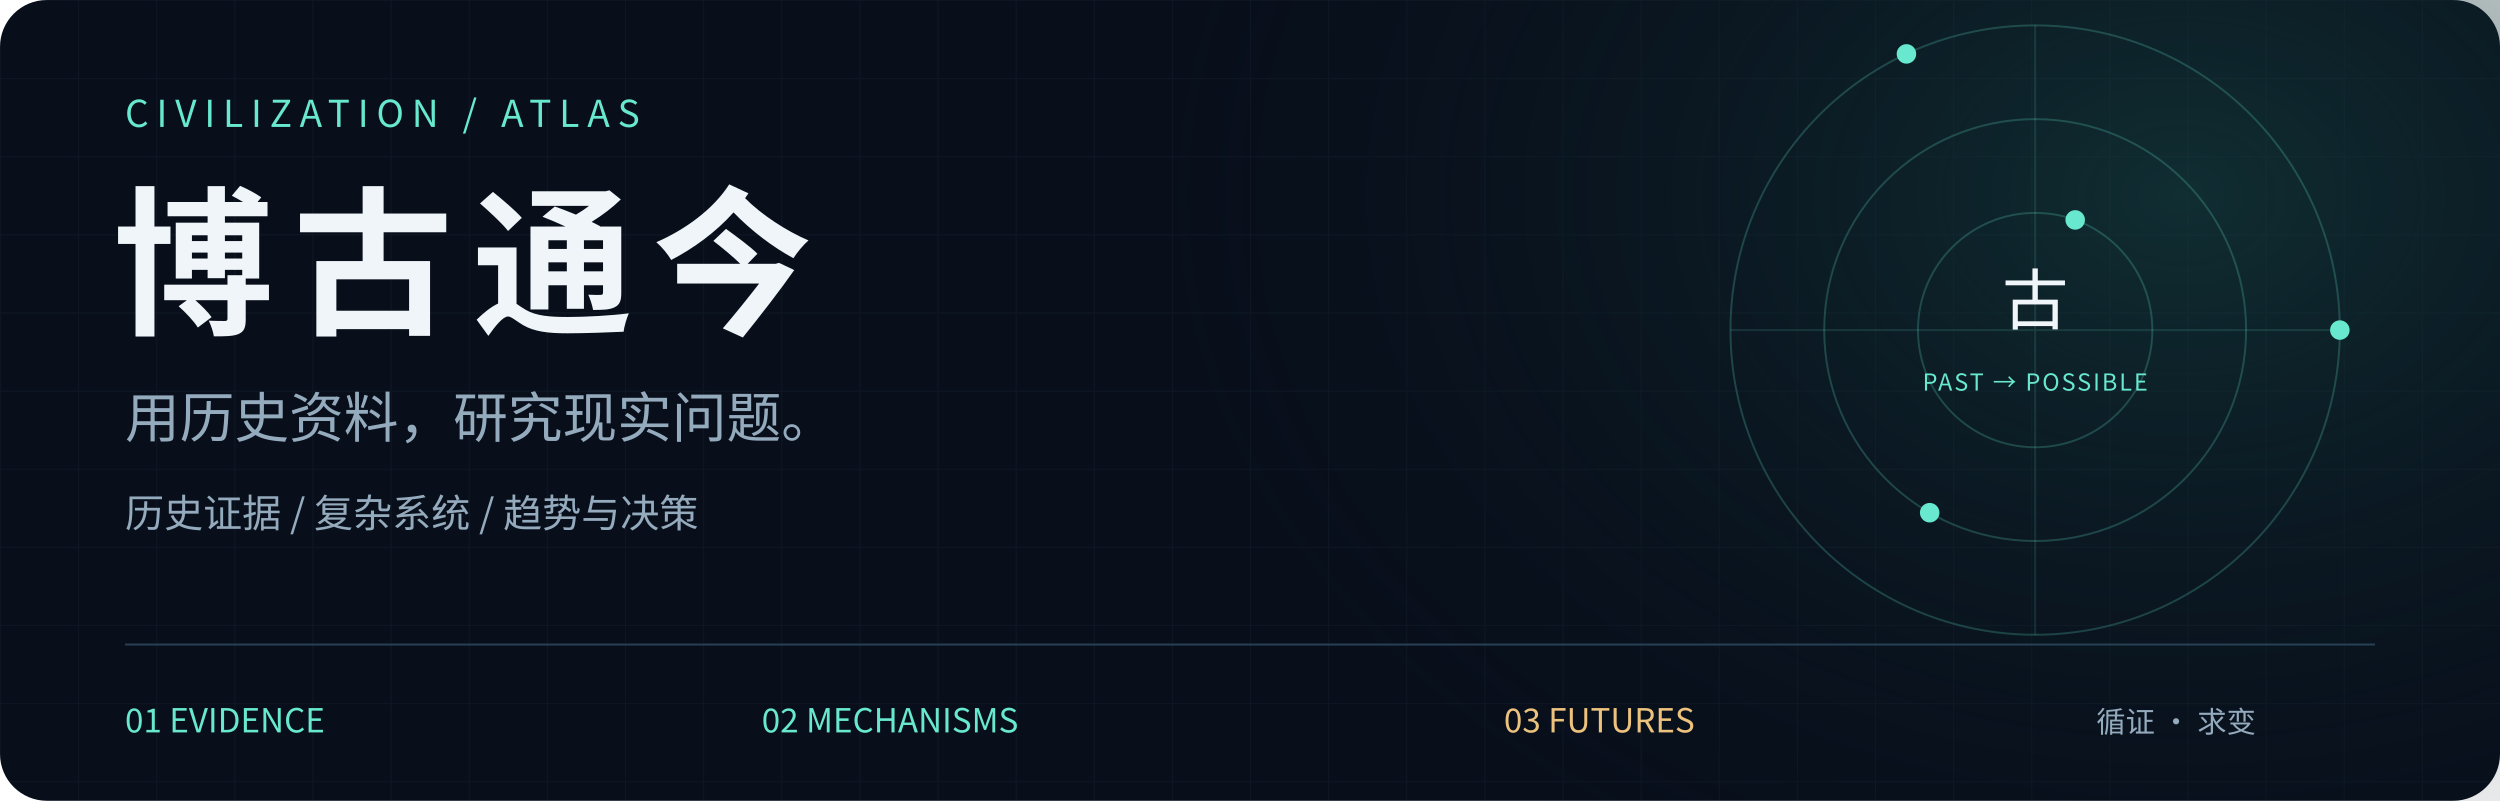
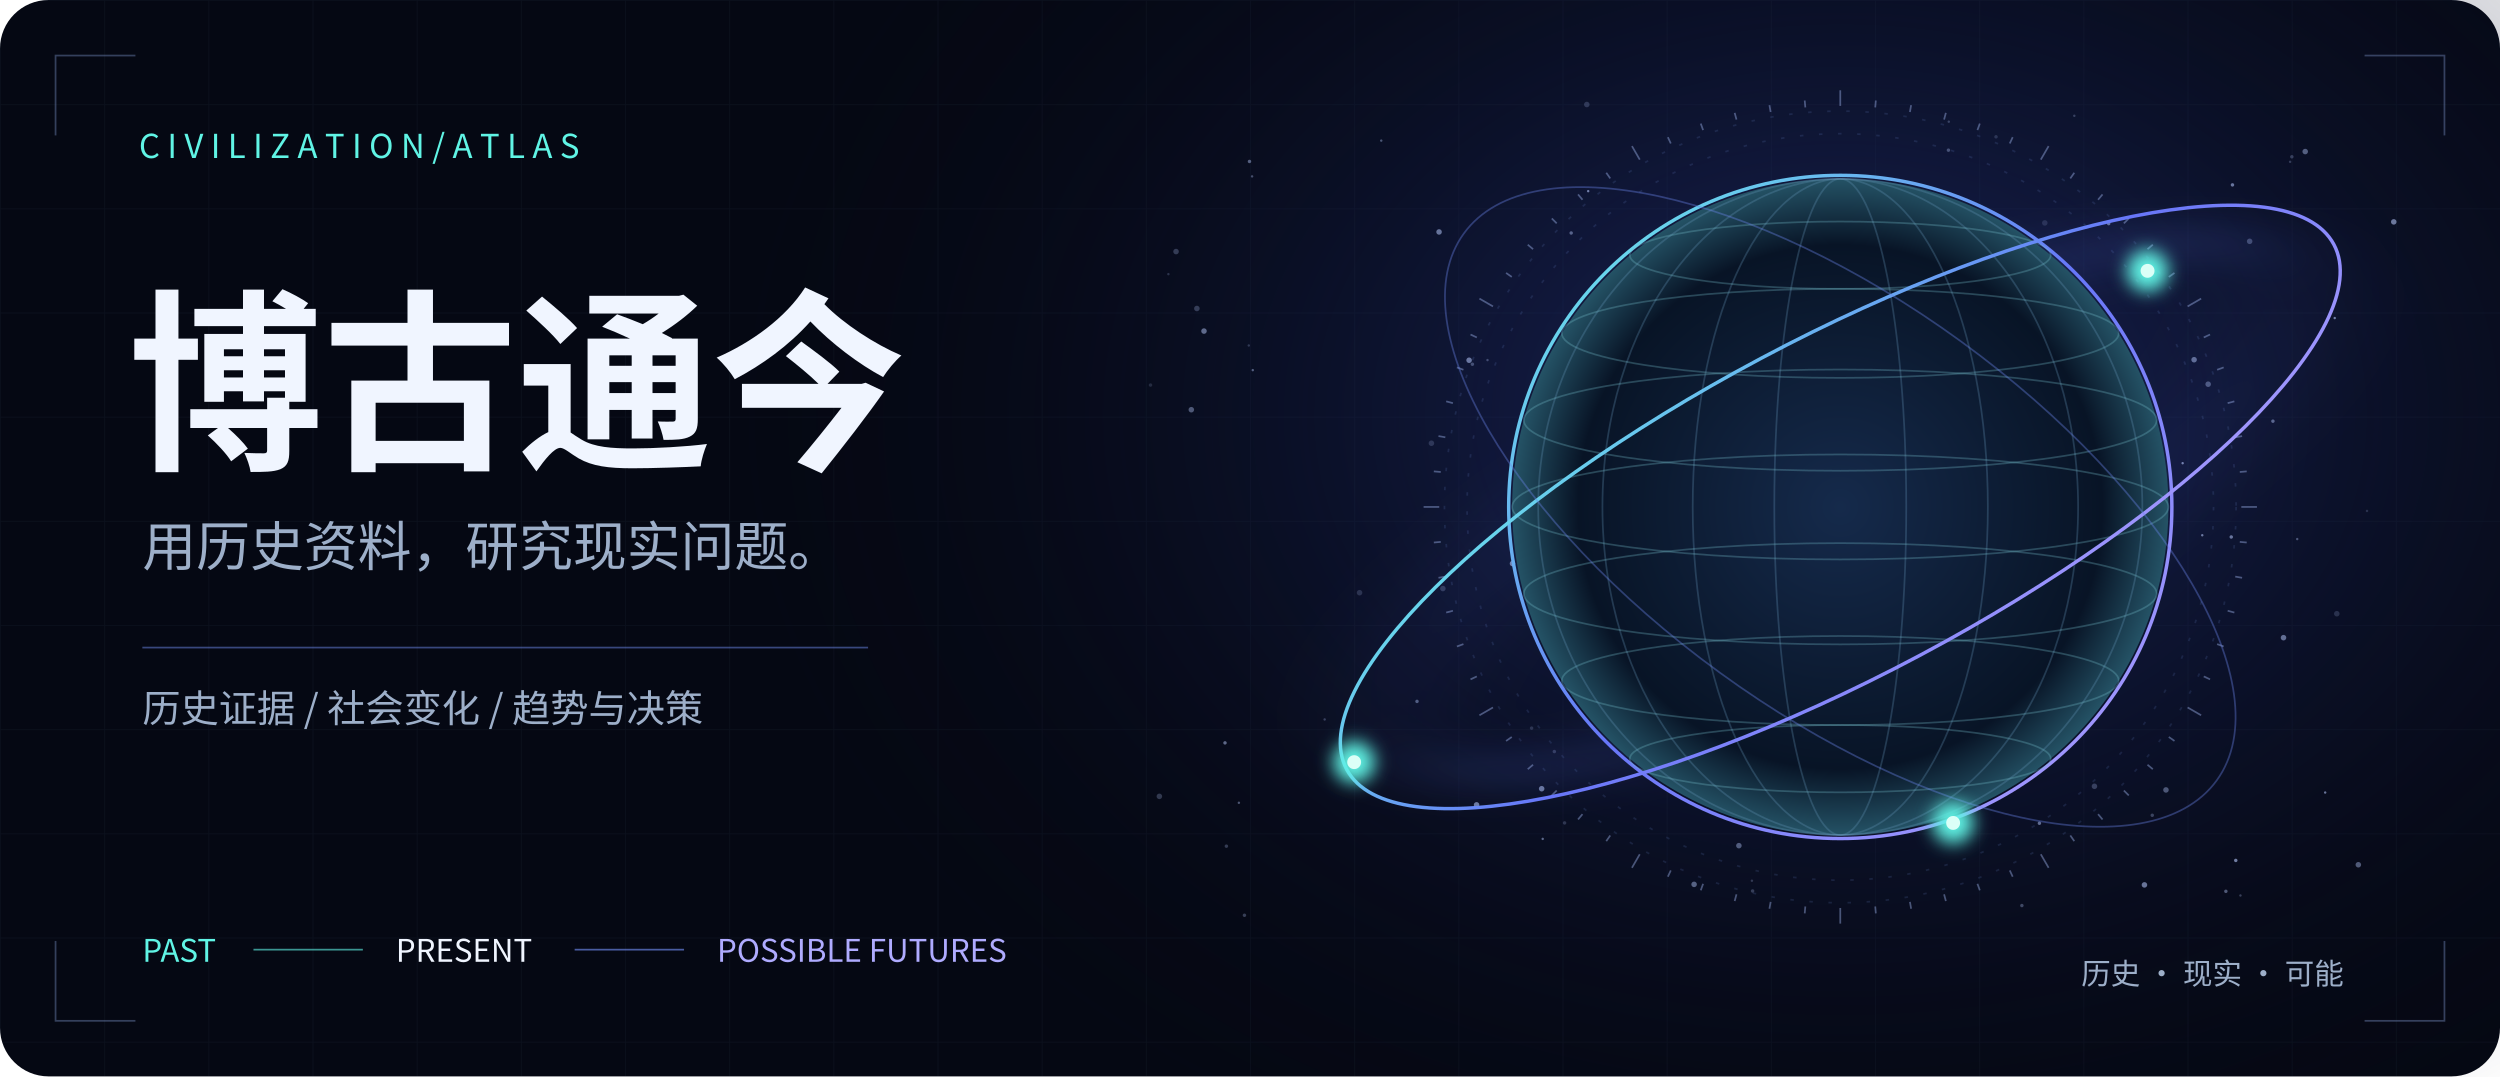
- <svg xmlns="http://www.w3.org/2000/svg" width="1280" height="410" viewBox="0 0 1280 410" role="img" aria-labelledby="title desc">
+ <svg xmlns="http://www.w3.org/2000/svg" width="1440" height="620" viewBox="0 0 1440 620" role="img" aria-labelledby="title desc">
  <defs>
-     <radialGradient id="a">
-       <stop stop-color="#174745" stop-opacity=".55" />
-       <stop offset="1" stop-color="#080f1b" stop-opacity="0" />
+     <radialGradient id="ambient">
+       <stop stop-color="#263789" stop-opacity=".65" />
+       <stop offset="1" stop-color="#050813" stop-opacity="0" />
    </radialGradient>
-     <pattern id="grid" width="40" height="40" patternUnits="userSpaceOnUse">
-       <path d="M40 0H0V40" fill="none" stroke="#8abac9" stroke-opacity=".045" />
+     <radialGradient id="core">
+       <stop stop-color="#152A4B" />
+       <stop offset=".8" stop-color="#081426" />
+       <stop offset="1" stop-color="#245265" />
+     </radialGradient>
+     <linearGradient id="rim" x1="0" y1="0" x2="1" y2="1">
+       <stop stop-color="#69FBE7" />
+       <stop offset=".5" stop-color="#6776F8" />
+       <stop offset="1" stop-color="#B5A2FF" />
+     </linearGradient>
+     <linearGradient id="plate" x1="0" y1="0" x2="1" y2="1">
+       <stop stop-color="#15243A" />
+       <stop offset="1" stop-color="#080E1C" />
+     </linearGradient>
+     <filter id="glow" x="-100%" y="-100%" width="300%" height="300%">
+       <feGaussianBlur stdDeviation="5" />
+     </filter>
+     <filter id="soft" x="-100%" y="-100%" width="300%" height="300%">
+       <feGaussianBlur stdDeviation="24" />
+     </filter>
+     <pattern id="grid" width="60" height="60" patternUnits="userSpaceOnUse">
+       <path d="M60 0H0V60" stroke="#91B7EE" stroke-opacity=".045" fill="none" />
    </pattern>
-     <marker id="arrow" markerWidth="8" markerHeight="8" refX="6" refY="4" orient="auto">
-       <path d="M1 1L6 4L1 7" fill="none" stroke="#67e8cf" stroke-width="1.2" />
+     <marker id="arrow" markerWidth="9" markerHeight="9" refX="7" refY="4" orient="auto">
+       <path d="M1 1L7 4L1 7" stroke="#60F4E5" fill="none" />
    </marker>
  </defs>
-   <rect width="1280" height="410" rx="24" fill="#080f1b" />
-   <rect width="1280" height="410" rx="24" fill="url(#grid)" />
-   <ellipse cx="1120" cy="100" rx="550" ry="400" fill="url(#a)" />
+   <rect width="1440" height="620" rx="28" fill="#050813" />
+   <rect width="1440" height="620" rx="28" fill="url(#grid)" />
+   <ellipse cx="1060" cy="240" rx="650" ry="480" fill="url(#ambient)" />
+   <path d="M32 78V32H78 M1362 32H1408V78 M32 542V588H78 M1362 588H1408V542" stroke="#6478A6" stroke-opacity=".5" fill="none" />
  <g font-family="'PingFang SC','Microsoft YaHei','Noto Sans CJK SC',sans-serif">
-     <text x="64" y="65" fill="#67e8cf" font-size="19" font-weight="500" letter-spacing="4">CIVILIZATION / ATLAS</text>
-     <text x="58" y="165" fill="#eff5f8" font-size="82" font-weight="600" letter-spacing="10">博古通今</text>
-     <text x="64" y="224" fill="#94aabd" font-size="28" font-weight="400">用历史资料，研究现实问题。</text>
-     <text x="64" y="270" fill="#94aabd" font-size="20" font-weight="400">历史证据  /  复杂系统  /  趋势与决策</text>
-     <circle cx="1042" cy="169" r="60" fill="none" stroke="#67e8cf" stroke-opacity=".22" />
-     <circle cx="1042" cy="169" r="108" fill="none" stroke="#67e8cf" stroke-opacity=".22" />
-     <circle cx="1042" cy="169" r="156" fill="none" stroke="#67e8cf" stroke-opacity=".22" />
-     <circle cx="1198.0" cy="169.0" r="5" fill="#67e8cf" />
-     <circle cx="988.0" cy="262.5" r="5" fill="#67e8cf" />
-     <circle cx="976.1" cy="27.6" r="5" fill="#67e8cf" />
-     <circle cx="1062.5" cy="112.6" r="5" fill="#67e8cf" />
-     <path d="M886 169H1198M1042 13V325" stroke="#67e8cf" stroke-opacity=".13" />
-     <text x="1042" y="166" fill="#eff5f8" font-size="34" font-weight="500" text-anchor="middle">古</text>
-     <text x="1042" y="200" fill="#67e8cf" font-size="12" font-weight="400" text-anchor="middle" letter-spacing="1">PAST → POSSIBLE</text>
-     <path d="M64 330H1216" stroke="#284154" />
-     <text x="64" y="375" fill="#67e8cf" font-size="17" font-weight="400">01  EVIDENCE</text>
-     <text x="390" y="375" fill="#67e8cf" font-size="17" font-weight="400">02  MECHANISMS</text>
-     <text x="770" y="375" fill="#ecc27d" font-size="17" font-weight="400">03  FUTURES</text>
-     <text x="1155" y="375" fill="#94aabd" font-size="15" font-weight="400" text-anchor="end">循证 · 求变</text>
+     <circle cx="886.3" cy="349.5" r="0.7" fill="#B9CCFF" opacity="0.27" />
+     <circle cx="763.0" cy="414.4" r="0.7" fill="#B9CCFF" opacity="0.27" />
+     <circle cx="795.6" cy="81.0" r="0.7" fill="#B9CCFF" opacity="0.38" />
+     <circle cx="1243.2" cy="305.2" r="1" fill="#B9CCFF" opacity="0.49" />
+     <circle cx="905.0" cy="134.2" r="1" fill="#B9CCFF" opacity="0.42" />
+     <circle cx="933.6" cy="332.0" r="0.7" fill="#B9CCFF" opacity="0.29" />
+     <circle cx="1257.2" cy="266.8" r="0.7" fill="#B9CCFF" opacity="0.59" />
+     <circle cx="1134.7" cy="173.6" r="0.7" fill="#B9CCFF" opacity="0.22" />
+     <circle cx="1239.7" cy="469.6" r="1" fill="#B9CCFF" opacity="0.28" />
+     <circle cx="662.7" cy="221.8" r="1" fill="#B9CCFF" opacity="0.16" />
+     <circle cx="721.2" cy="101.6" r="0.7" fill="#B9CCFF" opacity="0.34" />
+     <circle cx="1010.6" cy="323.7" r="1" fill="#B9CCFF" opacity="0.28" />
+     <circle cx="719.3" cy="199.0" r="0.7" fill="#B9CCFF" opacity="0.22" />
+     <circle cx="972.2" cy="314.4" r="1" fill="#B9CCFF" opacity="0.19" />
+     <circle cx="1198.3" cy="351.4" r="1.6" fill="#B9CCFF" opacity="0.27" />
+     <circle cx="1194.8" cy="66.7" r="0.7" fill="#B9CCFF" opacity="0.25" />
+     <circle cx="888.0" cy="454.3" r="1.6" fill="#B9CCFF" opacity="0.54" />
+     <circle cx="1344.8" cy="183.2" r="0.7" fill="#B9CCFF" opacity="0.59" />
+     <circle cx="1014.8" cy="277.0" r="0.7" fill="#B9CCFF" opacity="0.56" />
+     <circle cx="716.8" cy="527.2" r="1" fill="#B9CCFF" opacity="0.28" />
+     <circle cx="991.1" cy="466.0" r="1" fill="#B9CCFF" opacity="0.32" />
+     <circle cx="1175.4" cy="351.1" r="1.6" fill="#B9CCFF" opacity="0.54" />
+     <circle cx="1009.5" cy="513.2" r="1" fill="#B9CCFF" opacity="0.25" />
+     <circle cx="871.2" cy="324.6" r="1.6" fill="#B9CCFF" opacity="0.58" />
+     <circle cx="1149.7" cy="78.8" r="1" fill="#B9CCFF" opacity="0.18" />
+     <circle cx="831.1" cy="339.0" r="1.6" fill="#B9CCFF" opacity="0.22" />
+     <circle cx="976.2" cy="327.8" r="1" fill="#B9CCFF" opacity="0.42" />
+     <circle cx="686.2" cy="236.0" r="1.6" fill="#B9CCFF" opacity="0.39" />
+     <circle cx="1110.5" cy="201.0" r="1.6" fill="#B9CCFF" opacity="0.40" />
+     <circle cx="1209.8" cy="396.5" r="1.6" fill="#B9CCFF" opacity="0.16" />
+     <circle cx="846.2" cy="207.5" r="1.6" fill="#B9CCFF" opacity="0.54" />
+     <circle cx="915.6" cy="328.2" r="1.6" fill="#B9CCFF" opacity="0.35" />
+     <circle cx="992.9" cy="408.6" r="1" fill="#B9CCFF" opacity="0.37" />
+     <circle cx="1001.6" cy="487.1" r="1.6" fill="#B9CCFF" opacity="0.41" />
+     <circle cx="1309.2" cy="242.6" r="1" fill="#B9CCFF" opacity="0.45" />
+     <circle cx="979.2" cy="347.1" r="0.7" fill="#B9CCFF" opacity="0.18" />
+     <circle cx="706.4" cy="487.4" r="1" fill="#B9CCFF" opacity="0.26" />
+     <circle cx="1124.3" cy="135.7" r="1" fill="#B9CCFF" opacity="0.49" />
+     <circle cx="914.0" cy="60.2" r="1.6" fill="#B9CCFF" opacity="0.21" />
+     <circle cx="1177.8" cy="128.4" r="1.6" fill="#B9CCFF" opacity="0.15" />
+     <circle cx="1363.4" cy="294.3" r="0.7" fill="#B9CCFF" opacity="0.18" />
+     <circle cx="1285.9" cy="106.5" r="1" fill="#B9CCFF" opacity="0.54" />
+     <circle cx="1282.1" cy="513.4" r="1" fill="#B9CCFF" opacity="0.40" />
+     <circle cx="888.6" cy="483.2" r="0.7" fill="#B9CCFF" opacity="0.47" />
+     <circle cx="914.6" cy="187.6" r="1.6" fill="#B9CCFF" opacity="0.49" />
+     <circle cx="1285.2" cy="309.3" r="1" fill="#B9CCFF" opacity="0.53" />
+     <circle cx="693.5" cy="190.7" r="1.6" fill="#B9CCFF" opacity="0.48" />
+     <circle cx="1118.4" cy="382.6" r="1" fill="#B9CCFF" opacity="0.50" />
+     <circle cx="689.4" cy="177.7" r="1.6" fill="#B9CCFF" opacity="0.25" />
+     <circle cx="856.8" cy="207.4" r="0.7" fill="#B9CCFF" opacity="0.30" />
+     <circle cx="1084.9" cy="357.9" r="1" fill="#B9CCFF" opacity="0.55" />
+     <circle cx="1032.0" cy="446.0" r="1.6" fill="#B9CCFF" opacity="0.45" />
+     <circle cx="1052.2" cy="107.8" r="1" fill="#B9CCFF" opacity="0.57" />
+     <circle cx="1235.2" cy="509.7" r="1.6" fill="#B9CCFF" opacity="0.54" />
+     <circle cx="1106.7" cy="285.3" r="1.6" fill="#B9CCFF" opacity="0.40" />
+     <circle cx="1206.4" cy="452.9" r="1.6" fill="#B9CCFF" opacity="0.26" />
+     <circle cx="1122.3" cy="86.5" r="1" fill="#B9CCFF" opacity="0.33" />
+     <circle cx="713.6" cy="462.4" r="0.7" fill="#B9CCFF" opacity="0.39" />
+     <circle cx="824.5" cy="255.3" r="1.6" fill="#B9CCFF" opacity="0.19" />
+     <circle cx="1315.3" cy="367.3" r="1.6" fill="#B9CCFF" opacity="0.50" />
+     <circle cx="783.1" cy="341.4" r="1.6" fill="#B9CCFF" opacity="0.18" />
+     <circle cx="1271.9" cy="221.3" r="1.6" fill="#B9CCFF" opacity="0.37" />
+     <circle cx="1061.0" cy="238.7" r="0.7" fill="#B9CCFF" opacity="0.50" />
+     <circle cx="933.4" cy="319.6" r="1" fill="#B9CCFF" opacity="0.26" />
+     <circle cx="816.2" cy="404.0" r="1" fill="#B9CCFF" opacity="0.41" />
+     <circle cx="721.6" cy="213.2" r="0.7" fill="#B9CCFF" opacity="0.42" />
+     <circle cx="828.9" cy="133.6" r="1.6" fill="#B9CCFF" opacity="0.52" />
+     <circle cx="1295.8" cy="139.0" r="1.6" fill="#B9CCFF" opacity="0.30" />
+     <circle cx="1247.6" cy="455.0" r="1.6" fill="#B9CCFF" opacity="0.38" />
+     <circle cx="1009.1" cy="507.3" r="0.7" fill="#B9CCFF" opacity="0.23" />
+     <circle cx="848.1" cy="209.8" r="1" fill="#B9CCFF" opacity="0.32" />
+     <circle cx="1038.2" cy="359.3" r="0.7" fill="#B9CCFF" opacity="0.29" />
+     <circle cx="1153.6" cy="189.0" r="1.6" fill="#B9CCFF" opacity="0.26" />
+     <circle cx="850.5" cy="463.6" r="1.6" fill="#B9CCFF" opacity="0.57" />
+     <circle cx="962.4" cy="313.4" r="0.7" fill="#B9CCFF" opacity="0.38" />
+     <circle cx="1339.3" cy="456.5" r="0.7" fill="#B9CCFF" opacity="0.54" />
+     <circle cx="1323.2" cy="310.5" r="0.7" fill="#B9CCFF" opacity="0.36" />
+     <circle cx="975.8" cy="509.4" r="1.6" fill="#B9CCFF" opacity="0.44" />
+     <circle cx="1025.2" cy="267.6" r="1" fill="#B9CCFF" opacity="0.46" />
+     <circle cx="705.6" cy="427.9" r="1" fill="#B9CCFF" opacity="0.48" />
+     <circle cx="673.0" cy="157.9" r="0.7" fill="#B9CCFF" opacity="0.20" />
+     <circle cx="1319.1" cy="93.2" r="0.7" fill="#B9CCFF" opacity="0.24" />
+     <circle cx="1132.9" cy="449.7" r="0.7" fill="#B9CCFF" opacity="0.57" />
+     <circle cx="917.0" cy="283.4" r="0.7" fill="#B9CCFF" opacity="0.59" />
+     <circle cx="1290.5" cy="515.8" r="0.7" fill="#B9CCFF" opacity="0.27" />
+     <circle cx="1148.1" cy="173.0" r="1.6" fill="#B9CCFF" opacity="0.44" />
+     <circle cx="1287.8" cy="495.6" r="1" fill="#B9CCFF" opacity="0.59" />
+     <circle cx="1346.0" cy="353.5" r="1.6" fill="#B9CCFF" opacity="0.18" />
+     <circle cx="719.7" cy="93.0" r="1" fill="#B9CCFF" opacity="0.43" />
+     <circle cx="1031.4" cy="454.3" r="1" fill="#B9CCFF" opacity="0.28" />
+     <circle cx="914.8" cy="110.1" r="0.7" fill="#B9CCFF" opacity="0.58" />
+     <circle cx="882.2" cy="419.4" r="1" fill="#B9CCFF" opacity="0.19" />
+     <circle cx="1022.4" cy="429.5" r="0.7" fill="#B9CCFF" opacity="0.25" />
+     <circle cx="926.6" cy="344.9" r="0.7" fill="#B9CCFF" opacity="0.57" />
+     <circle cx="677.4" cy="144.9" r="1.6" fill="#B9CCFF" opacity="0.25" />
+     <circle cx="915.8" cy="387.6" r="1.6" fill="#B9CCFF" opacity="0.23" />
+     <circle cx="901.2" cy="474.0" r="1" fill="#B9CCFF" opacity="0.21" />
+     <circle cx="1218.1" cy="399.2" r="0.7" fill="#B9CCFF" opacity="0.49" />
+     <circle cx="1238.1" cy="258.3" r="1.6" fill="#B9CCFF" opacity="0.22" />
+     <circle cx="973.6" cy="428.8" r="1.6" fill="#B9CCFF" opacity="0.23" />
+     <circle cx="1263.8" cy="207.2" r="1.6" fill="#B9CCFF" opacity="0.48" />
+     <circle cx="1149.6" cy="272.4" r="0.7" fill="#B9CCFF" opacity="0.16" />
+     <circle cx="1174.7" cy="474.2" r="1" fill="#B9CCFF" opacity="0.49" />
+     <circle cx="1164.6" cy="521.6" r="1" fill="#B9CCFF" opacity="0.31" />
+     <circle cx="1320.1" cy="90.3" r="1" fill="#B9CCFF" opacity="0.25" />
+     <circle cx="1122.5" cy="70.1" r="0.7" fill="#B9CCFF" opacity="0.25" />
+     <circle cx="667.8" cy="458.7" r="1.6" fill="#B9CCFF" opacity="0.24" />
+     <circle cx="1358.4" cy="498.1" r="1.6" fill="#B9CCFF" opacity="0.41" />
+     <circle cx="1378.8" cy="127.8" r="1.6" fill="#B9CCFF" opacity="0.55" />
+     <circle cx="1327.8" cy="87.3" r="1.6" fill="#B9CCFF" opacity="0.42" />
+     <circle cx="1195.3" cy="262.8" r="0.7" fill="#B9CCFF" opacity="0.43" />
+     <circle cx="1214.6" cy="128.8" r="1" fill="#B9CCFF" opacity="0.52" />
+     <circle cx="942.8" cy="356.8" r="1" fill="#B9CCFF" opacity="0.36" />
+     <circle cx="895.3" cy="432.9" r="1" fill="#B9CCFF" opacity="0.23" />
+     <circle cx="1268.5" cy="308.3" r="0.7" fill="#B9CCFF" opacity="0.55" />
+     <g transform="translate(1060 292)">
+       <ellipse rx="288" ry="84" transform="rotate(-28)" fill="none" stroke="#667FFF" stroke-width="16" opacity=".18" filter="url(#soft)" />
+       <circle r="189" fill="url(#core)" />
+       <circle r="191" fill="none" stroke="url(#rim)" stroke-width="2" />
+       <ellipse rx="38" ry="189" fill="none" stroke="#6999BE" stroke-opacity=".28" />
+       <ellipse rx="85" ry="189" fill="none" stroke="#6999BE" stroke-opacity=".28" />
+       <ellipse rx="137" ry="189" fill="none" stroke="#6999BE" stroke-opacity=".28" />
+       <ellipse rx="174" ry="189" fill="none" stroke="#6999BE" stroke-opacity=".28" />
+       <ellipse cy="-145" rx="121.227" ry="19.396" fill="none" stroke="#76BFCB" stroke-opacity=".3" />
+       <ellipse cy="-100" rx="160.378" ry="25.66" fill="none" stroke="#76BFCB" stroke-opacity=".3" />
+       <ellipse cy="-50" rx="182.266" ry="29.163" fill="none" stroke="#76BFCB" stroke-opacity=".3" />
+       <ellipse cy="0" rx="189.0" ry="30.24" fill="none" stroke="#76BFCB" stroke-opacity=".3" />
+       <ellipse cy="50" rx="182.266" ry="29.163" fill="none" stroke="#76BFCB" stroke-opacity=".3" />
+       <ellipse cy="100" rx="160.378" ry="25.66" fill="none" stroke="#76BFCB" stroke-opacity=".3" />
+       <ellipse cy="145" rx="121.227" ry="19.396" fill="none" stroke="#76BFCB" stroke-opacity=".3" />
+       <circle r="215" fill="none" stroke="#708CD4" stroke-opacity=".16" stroke-dasharray="2 9" />
+       <circle r="228" fill="none" stroke="#708CD4" stroke-opacity=".16" stroke-dasharray="2 9" />
+       <path d="M231.0 0.0L240.0 0.0" fill="none" stroke="#ABC2FC" stroke-opacity="0.4" stroke-width="1" />
+       <path d="M230.121 20.133L234.106 20.482" fill="none" stroke="#ABC2FC" stroke-opacity="0.4" stroke-width="1" />
+       <path d="M227.491 40.113L231.43 40.807" fill="none" stroke="#ABC2FC" stroke-opacity="0.4" stroke-width="1" />
+       <path d="M223.129 59.787L226.993 60.822" fill="none" stroke="#ABC2FC" stroke-opacity="0.4" stroke-width="1" />
+       <path d="M217.069 79.007L220.828 80.375" fill="none" stroke="#ABC2FC" stroke-opacity="0.4" stroke-width="1" />
+       <path d="M209.357 97.625L212.982 99.315" fill="none" stroke="#ABC2FC" stroke-opacity="0.4" stroke-width="1" />
+       <path d="M200.052 115.5L207.846 120" fill="none" stroke="#ABC2FC" stroke-opacity="0.4" stroke-width="1" />
+       <path d="M189.224 132.496L192.501 134.79" fill="none" stroke="#ABC2FC" stroke-opacity="0.4" stroke-width="1" />
+       <path d="M176.956 148.484L180.02 151.055" fill="none" stroke="#ABC2FC" stroke-opacity="0.4" stroke-width="1" />
+       <path d="M163.342 163.342L166.17 166.17" fill="none" stroke="#ABC2FC" stroke-opacity="0.4" stroke-width="1" />
+       <path d="M148.484 176.956L151.055 180.02" fill="none" stroke="#ABC2FC" stroke-opacity="0.4" stroke-width="1" />
+       <path d="M132.496 189.224L134.79 192.501" fill="none" stroke="#ABC2FC" stroke-opacity="0.4" stroke-width="1" />
+       <path d="M115.5 200.052L120 207.846" fill="none" stroke="#ABC2FC" stroke-opacity="0.4" stroke-width="1" />
+       <path d="M97.625 209.357L99.315 212.982" fill="none" stroke="#ABC2FC" stroke-opacity="0.4" stroke-width="1" />
+       <path d="M79.007 217.069L80.375 220.828" fill="none" stroke="#ABC2FC" stroke-opacity="0.4" stroke-width="1" />
+       <path d="M59.787 223.129L60.822 226.993" fill="none" stroke="#ABC2FC" stroke-opacity="0.4" stroke-width="1" />
+       <path d="M40.113 227.491L40.807 231.43" fill="none" stroke="#ABC2FC" stroke-opacity="0.4" stroke-width="1" />
+       <path d="M20.133 230.121L20.482 234.106" fill="none" stroke="#ABC2FC" stroke-opacity="0.4" stroke-width="1" />
+       <path d="M1.414467053015193e-14 231.0L1.469576158976824e-14 240.0" fill="none" stroke="#ABC2FC" stroke-opacity="0.4" stroke-width="1" />
+       <path d="M-20.133 230.121L-20.482 234.106" fill="none" stroke="#ABC2FC" stroke-opacity="0.4" stroke-width="1" />
+       <path d="M-40.113 227.491L-40.807 231.43" fill="none" stroke="#ABC2FC" stroke-opacity="0.4" stroke-width="1" />
+       <path d="M-59.787 223.129L-60.822 226.993" fill="none" stroke="#ABC2FC" stroke-opacity="0.4" stroke-width="1" />
+       <path d="M-79.007 217.069L-80.375 220.828" fill="none" stroke="#ABC2FC" stroke-opacity="0.4" stroke-width="1" />
+       <path d="M-97.625 209.357L-99.315 212.982" fill="none" stroke="#ABC2FC" stroke-opacity="0.4" stroke-width="1" />
+       <path d="M-115.5 200.052L-120 207.846" fill="none" stroke="#ABC2FC" stroke-opacity="0.4" stroke-width="1" />
+       <path d="M-132.496 189.224L-134.79 192.501" fill="none" stroke="#ABC2FC" stroke-opacity="0.4" stroke-width="1" />
+       <path d="M-148.484 176.956L-151.055 180.02" fill="none" stroke="#ABC2FC" stroke-opacity="0.4" stroke-width="1" />
+       <path d="M-163.342 163.342L-166.17 166.17" fill="none" stroke="#ABC2FC" stroke-opacity="0.4" stroke-width="1" />
+       <path d="M-176.956 148.484L-180.02 151.055" fill="none" stroke="#ABC2FC" stroke-opacity="0.4" stroke-width="1" />
+       <path d="M-189.224 132.496L-192.501 134.79" fill="none" stroke="#ABC2FC" stroke-opacity="0.4" stroke-width="1" />
+       <path d="M-200.052 115.5L-207.846 120" fill="none" stroke="#ABC2FC" stroke-opacity="0.4" stroke-width="1" />
+       <path d="M-209.357 97.625L-212.982 99.315" fill="none" stroke="#ABC2FC" stroke-opacity="0.4" stroke-width="1" />
+       <path d="M-217.069 79.007L-220.828 80.375" fill="none" stroke="#ABC2FC" stroke-opacity="0.4" stroke-width="1" />
+       <path d="M-223.129 59.787L-226.993 60.822" fill="none" stroke="#ABC2FC" stroke-opacity="0.4" stroke-width="1" />
+       <path d="M-227.491 40.113L-231.43 40.807" fill="none" stroke="#ABC2FC" stroke-opacity="0.4" stroke-width="1" />
+       <path d="M-230.121 20.133L-234.106 20.482" fill="none" stroke="#ABC2FC" stroke-opacity="0.4" stroke-width="1" />
+       <path d="M-231.0 2.828934106030386e-14L-240.0 2.939152317953648e-14" fill="none" stroke="#ABC2FC" stroke-opacity="0.4" stroke-width="1" />
+       <path d="M-230.121 -20.133L-234.106 -20.482" fill="none" stroke="#ABC2FC" stroke-opacity="0.4" stroke-width="1" />
+       <path d="M-227.491 -40.113L-231.43 -40.807" fill="none" stroke="#ABC2FC" stroke-opacity="0.4" stroke-width="1" />
+       <path d="M-223.129 -59.787L-226.993 -60.822" fill="none" stroke="#ABC2FC" stroke-opacity="0.4" stroke-width="1" />
+       <path d="M-217.069 -79.007L-220.828 -80.375" fill="none" stroke="#ABC2FC" stroke-opacity="0.4" stroke-width="1" />
+       <path d="M-209.357 -97.625L-212.982 -99.315" fill="none" stroke="#ABC2FC" stroke-opacity="0.4" stroke-width="1" />
+       <path d="M-200.052 -115.5L-207.846 -120" fill="none" stroke="#ABC2FC" stroke-opacity="0.4" stroke-width="1" />
+       <path d="M-189.224 -132.496L-192.501 -134.79" fill="none" stroke="#ABC2FC" stroke-opacity="0.4" stroke-width="1" />
+       <path d="M-176.956 -148.484L-180.02 -151.055" fill="none" stroke="#ABC2FC" stroke-opacity="0.4" stroke-width="1" />
+       <path d="M-163.342 -163.342L-166.17 -166.17" fill="none" stroke="#ABC2FC" stroke-opacity="0.4" stroke-width="1" />
+       <path d="M-148.484 -176.956L-151.055 -180.02" fill="none" stroke="#ABC2FC" stroke-opacity="0.4" stroke-width="1" />
+       <path d="M-132.496 -189.224L-134.79 -192.501" fill="none" stroke="#ABC2FC" stroke-opacity="0.4" stroke-width="1" />
+       <path d="M-115.5 -200.052L-120 -207.846" fill="none" stroke="#ABC2FC" stroke-opacity="0.4" stroke-width="1" />
+       <path d="M-97.625 -209.357L-99.315 -212.982" fill="none" stroke="#ABC2FC" stroke-opacity="0.4" stroke-width="1" />
+       <path d="M-79.007 -217.069L-80.375 -220.828" fill="none" stroke="#ABC2FC" stroke-opacity="0.4" stroke-width="1" />
+       <path d="M-59.787 -223.129L-60.822 -226.993" fill="none" stroke="#ABC2FC" stroke-opacity="0.4" stroke-width="1" />
+       <path d="M-40.113 -227.491L-40.807 -231.43" fill="none" stroke="#ABC2FC" stroke-opacity="0.4" stroke-width="1" />
+       <path d="M-20.133 -230.121L-20.482 -234.106" fill="none" stroke="#ABC2FC" stroke-opacity="0.4" stroke-width="1" />
+       <path d="M-4.2434011590455786e-14 -231.0L-4.408728476930471e-14 -240.0" fill="none" stroke="#ABC2FC" stroke-opacity="0.4" stroke-width="1" />
+       <path d="M20.133 -230.121L20.482 -234.106" fill="none" stroke="#ABC2FC" stroke-opacity="0.4" stroke-width="1" />
+       <path d="M40.113 -227.491L40.807 -231.43" fill="none" stroke="#ABC2FC" stroke-opacity="0.4" stroke-width="1" />
+       <path d="M59.787 -223.129L60.822 -226.993" fill="none" stroke="#ABC2FC" stroke-opacity="0.4" stroke-width="1" />
+       <path d="M79.007 -217.069L80.375 -220.828" fill="none" stroke="#ABC2FC" stroke-opacity="0.4" stroke-width="1" />
+       <path d="M97.625 -209.357L99.315 -212.982" fill="none" stroke="#ABC2FC" stroke-opacity="0.4" stroke-width="1" />
+       <path d="M115.5 -200.052L120 -207.846" fill="none" stroke="#ABC2FC" stroke-opacity="0.4" stroke-width="1" />
+       <path d="M132.496 -189.224L134.79 -192.501" fill="none" stroke="#ABC2FC" stroke-opacity="0.4" stroke-width="1" />
+       <path d="M148.484 -176.956L151.055 -180.02" fill="none" stroke="#ABC2FC" stroke-opacity="0.4" stroke-width="1" />
+       <path d="M163.342 -163.342L166.17 -166.17" fill="none" stroke="#ABC2FC" stroke-opacity="0.4" stroke-width="1" />
+       <path d="M176.956 -148.484L180.02 -151.055" fill="none" stroke="#ABC2FC" stroke-opacity="0.4" stroke-width="1" />
+       <path d="M189.224 -132.496L192.501 -134.79" fill="none" stroke="#ABC2FC" stroke-opacity="0.4" stroke-width="1" />
+       <path d="M200.052 -115.5L207.846 -120" fill="none" stroke="#ABC2FC" stroke-opacity="0.4" stroke-width="1" />
+       <path d="M209.357 -97.625L212.982 -99.315" fill="none" stroke="#ABC2FC" stroke-opacity="0.4" stroke-width="1" />
+       <path d="M217.069 -79.007L220.828 -80.375" fill="none" stroke="#ABC2FC" stroke-opacity="0.4" stroke-width="1" />
+       <path d="M223.129 -59.787L226.993 -60.822" fill="none" stroke="#ABC2FC" stroke-opacity="0.4" stroke-width="1" />
+       <path d="M227.491 -40.113L231.43 -40.807" fill="none" stroke="#ABC2FC" stroke-opacity="0.4" stroke-width="1" />
+       <path d="M230.121 -20.133L234.106 -20.482" fill="none" stroke="#ABC2FC" stroke-opacity="0.4" stroke-width="1" />
+       <ellipse rx="322" ry="97" transform="rotate(-28)" fill="none" stroke="url(#rim)" stroke-width="2" />
+       <ellipse rx="268" ry="118" transform="rotate(36)" fill="none" stroke="#6985EA" stroke-opacity=".38" />
+       <circle cx="-280" cy="147" r="12" fill="#60F4E5" filter="url(#glow)" />
+       <circle cx="-280" cy="147" r="4" fill="#DBFFF7" />
+       <circle cx="177" cy="-136" r="12" fill="#60F4E5" filter="url(#glow)" />
+       <circle cx="177" cy="-136" r="4" fill="#DBFFF7" />
+       <circle cx="65" cy="182" r="12" fill="#60F4E5" filter="url(#glow)" />
+       <circle cx="65" cy="182" r="4" fill="#DBFFF7" />
+     </g>
+     <text x="80" y="91" font-size="19" fill="#60F4E5" font-weight="400" text-anchor="start">C I V I L I Z A T I O N   /   A T L A S</text>
+     <text x="74" y="262" font-size="112" fill="#F0F5FF" font-weight="600" text-anchor="start">博古通今</text>
+     <text x="82" y="326" font-size="31" fill="#9DAFC9" font-weight="400" text-anchor="start">用历史资料，研究现实问题。</text>
+     <path d="M82 373L500 373" fill="none" stroke="#7795FF" stroke-opacity="0.45" stroke-width="1" />
+     <text x="82" y="416" font-size="22" fill="#9DAFC9" font-weight="400" text-anchor="start">历史证据  /  社会变化  /  趋势与决策</text>
+     <text x="82" y="554" font-size="18" fill="#60F4E5" font-weight="400" text-anchor="start">PAST</text>
+     <path d="M146 547L209 547" fill="none" stroke="#60F4E5" stroke-opacity="0.6" stroke-width="1" />
+     <text x="228" y="554" font-size="18" fill="#F0F5FF" font-weight="400" text-anchor="start">PRESENT</text>
+     <path d="M331 547L394 547" fill="none" stroke="#7795FF" stroke-opacity="0.6" stroke-width="1" />
+     <text x="413" y="554" font-size="18" fill="#AFABFF" font-weight="400" text-anchor="start">POSSIBLE FUTURES</text>
+     <text x="1350" y="567" font-size="17" fill="#9DAFC9" font-weight="400" text-anchor="end">历史 · 现实 · 可能</text>
  </g>
</svg>
